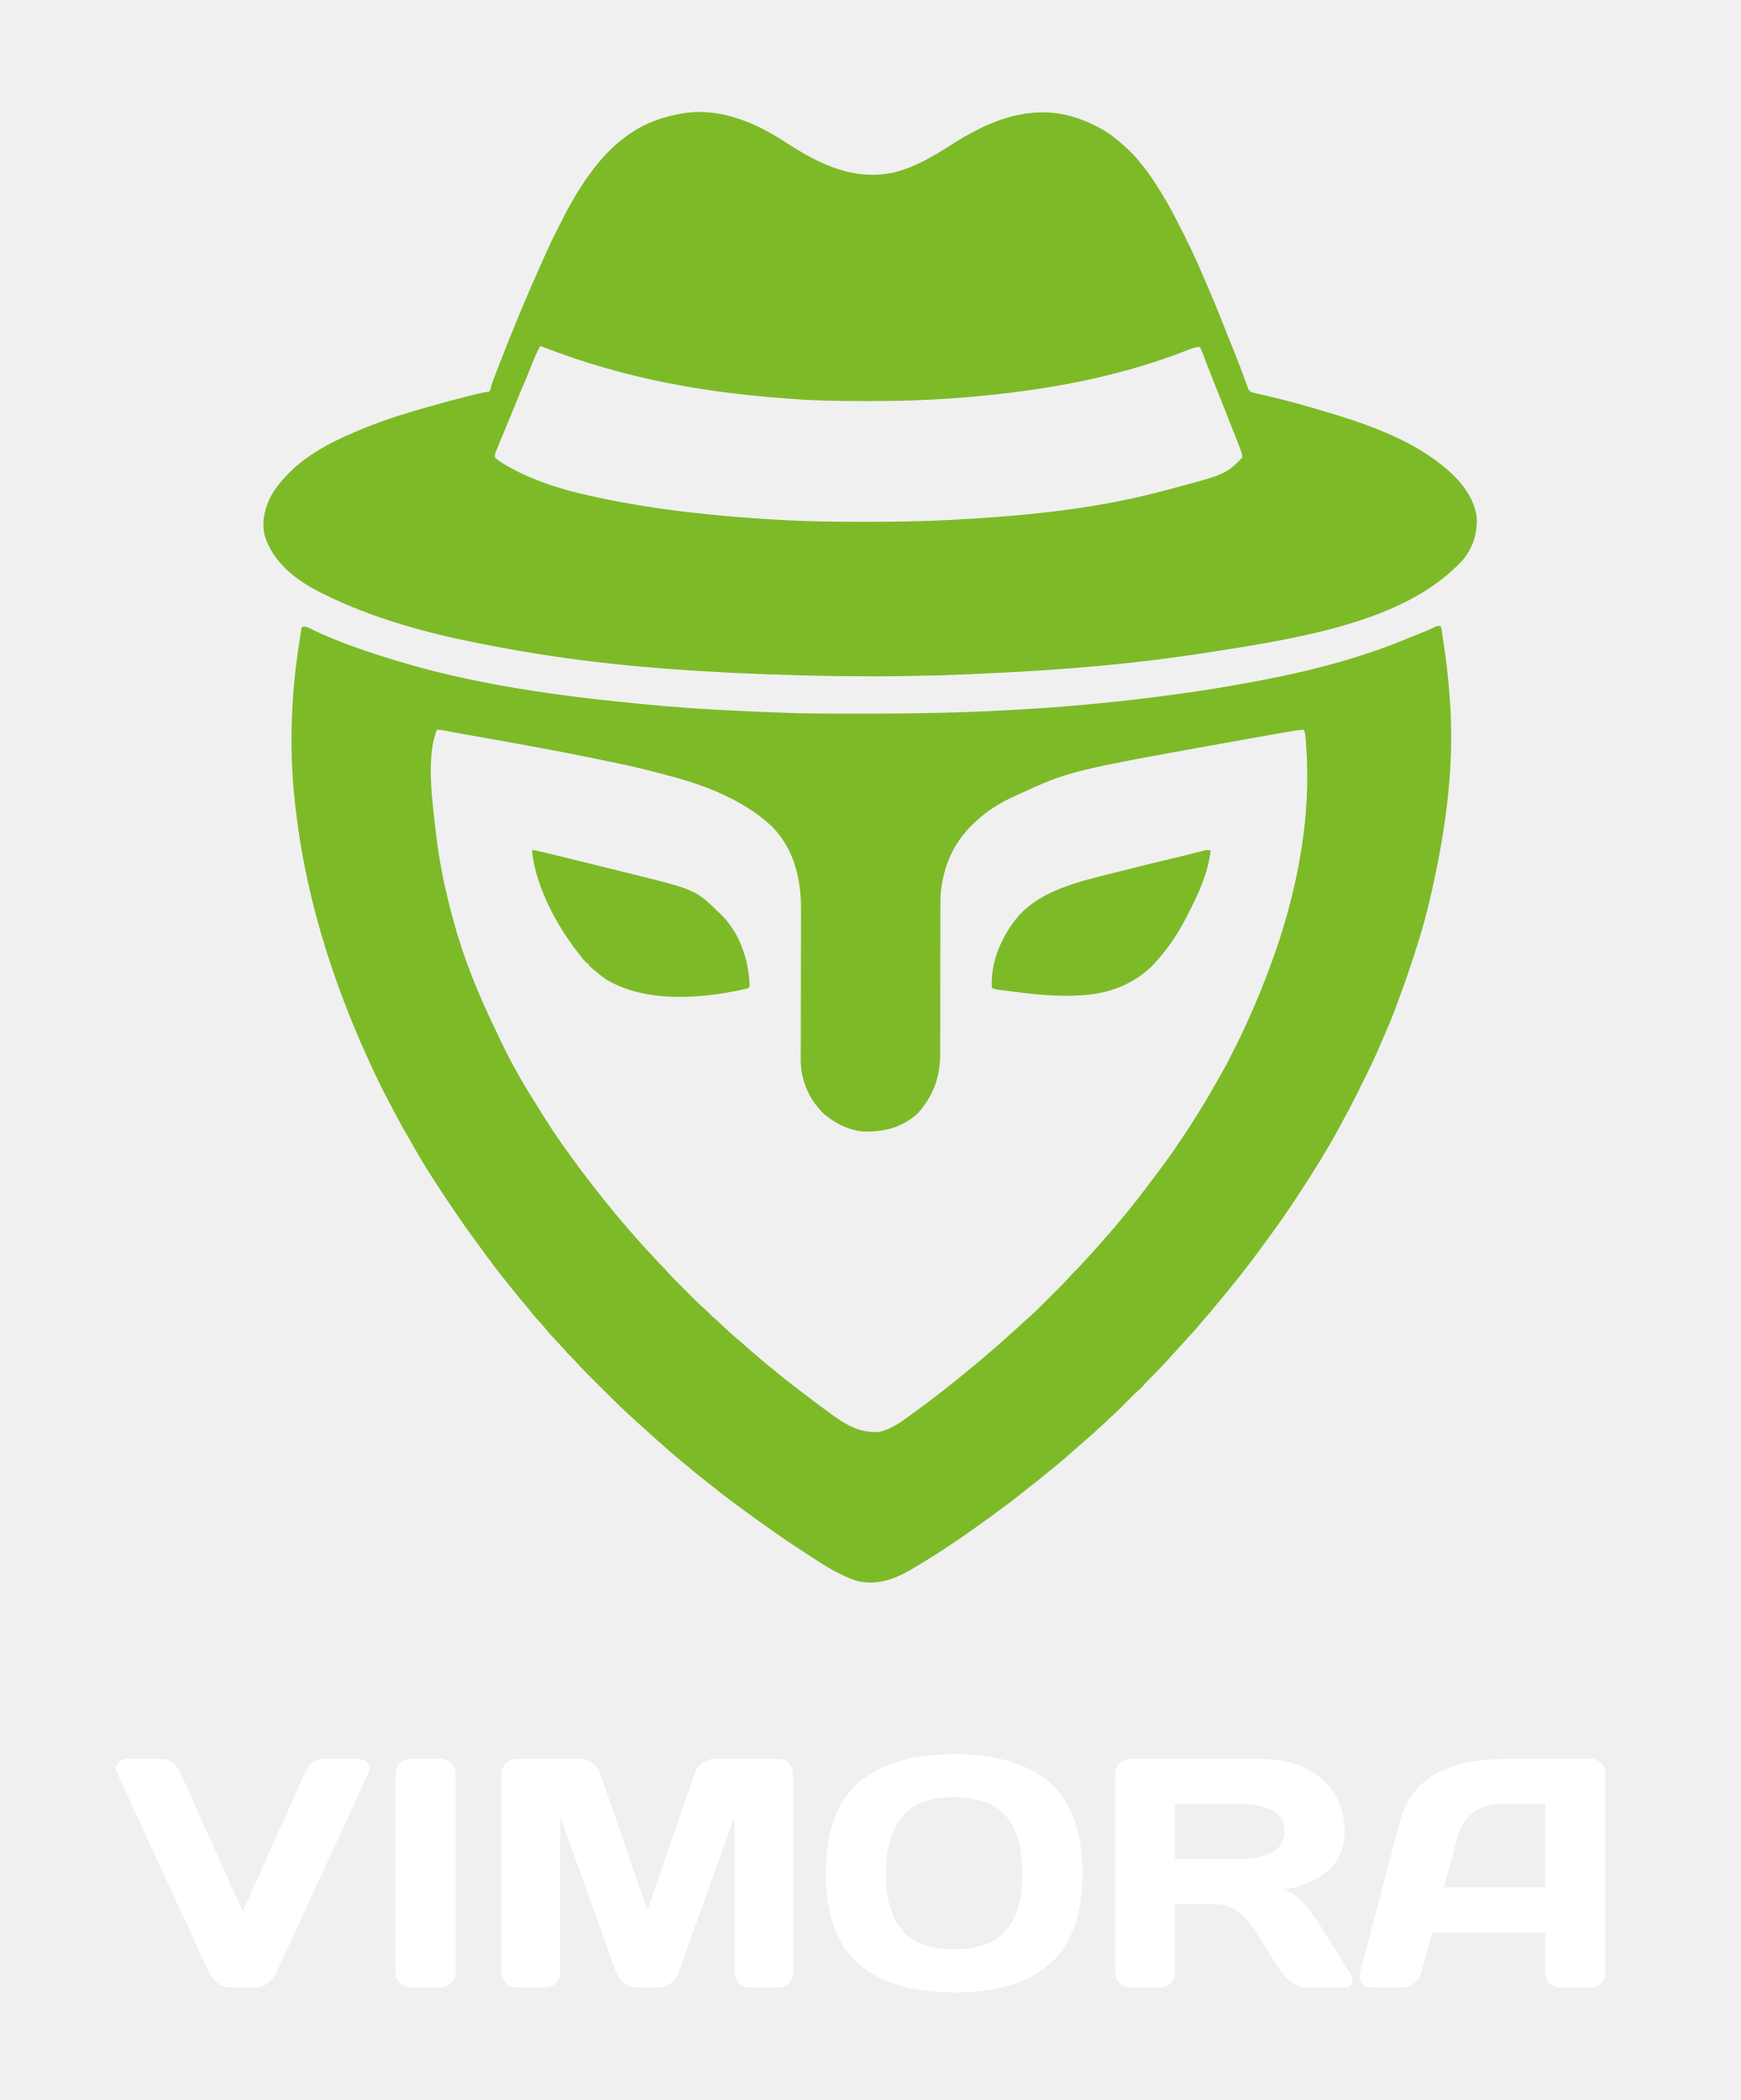
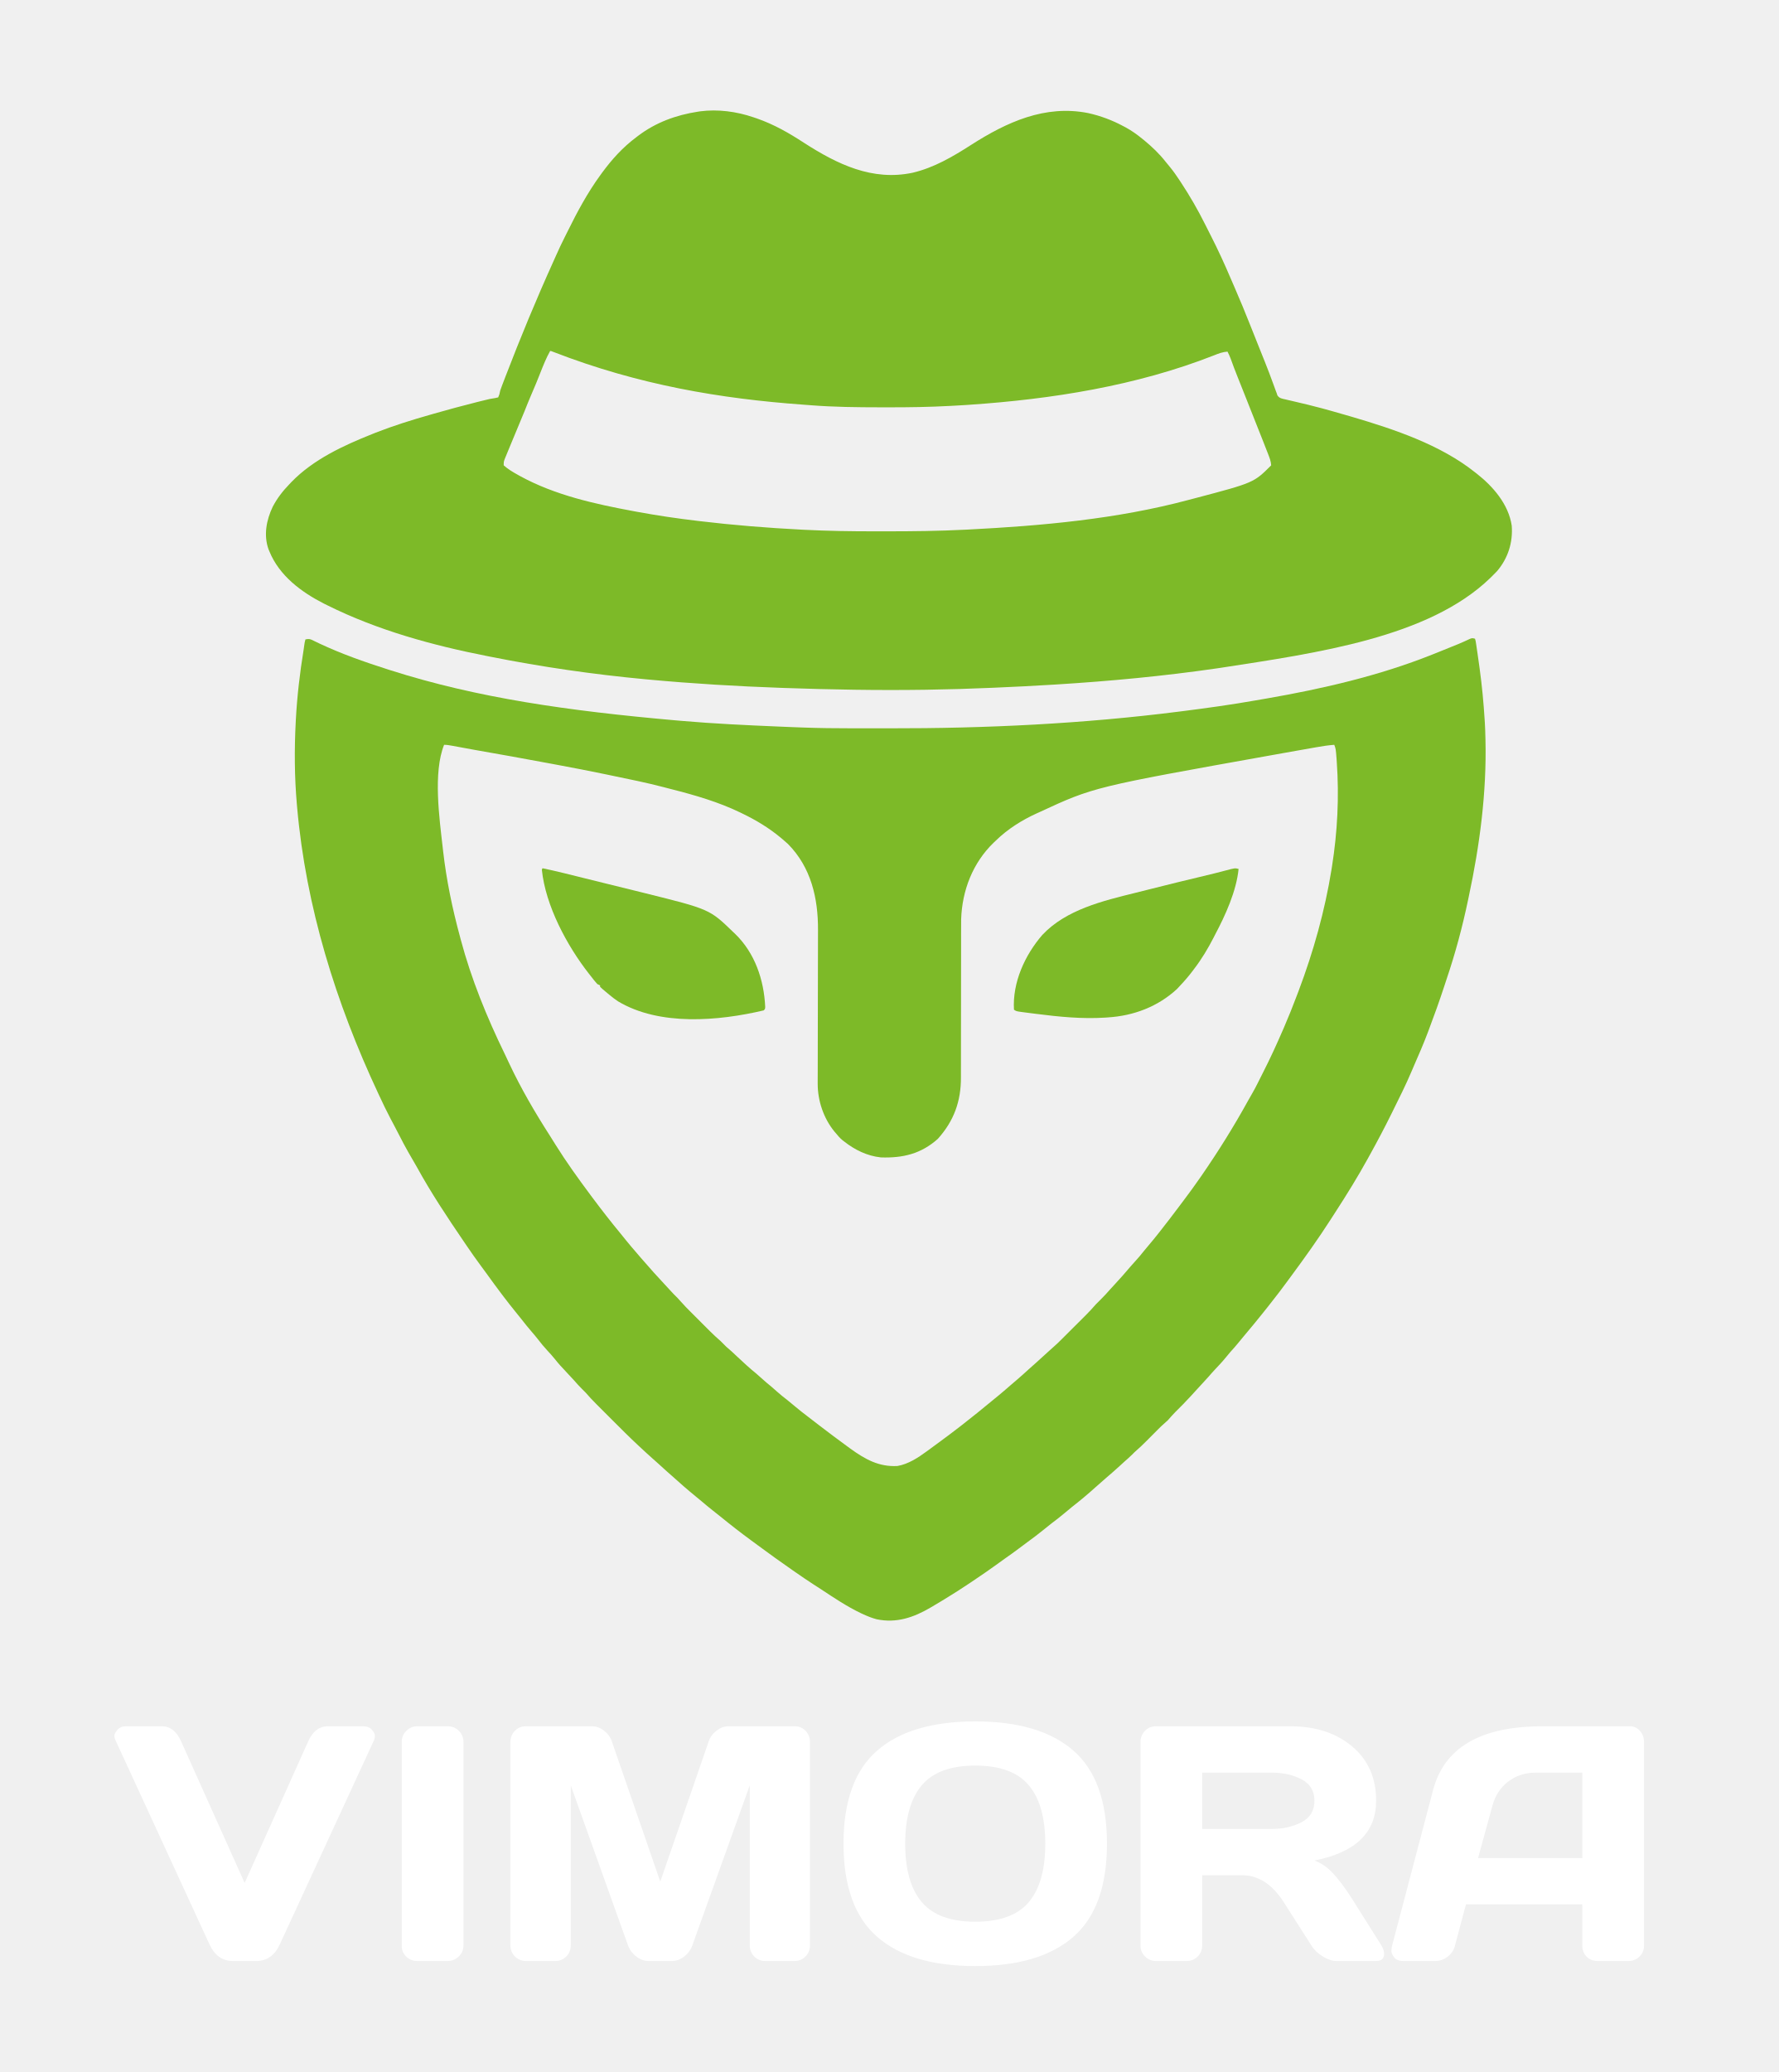
- <svg xmlns="http://www.w3.org/2000/svg" viewBox="-35.101 4.399 2578.2 3109.89">
+ <svg xmlns="http://www.w3.org/2000/svg" viewBox="-28.57 10.93 2565.14 2987.98">
  <g fill="#7DBA28" fill-rule="evenodd">
    <path transform="translate(1058 180)" d="M0 0 C1.72 0.58 3.45 1.15 5.23 1.75 C29.57 10.21 51.6 22.78 73.11 36.85 C121.1 67.72 171.63 92.42 230 80 C260.8 72.67 287.6 56.92 314 40 C365.32 7.16 420.67 -18.38 483.04 -6 C501.09 -1.98 517.72 4.25 534 13 C535.2 13.64 536.41 14.28 537.65 14.93 C546.07 19.56 553.56 24.93 561 31 C561.53 31.43 561.53 31.43 564.21 33.59 C575.37 42.79 585.84 52.8 594.78 64.2 C596.89 66.86 599.05 69.45 601.23 72.05 C606.06 77.96 610.36 84.14 614.56 90.5 C615.33 91.66 616.1 92.82 616.89 94.01 C629.68 113.46 641.32 133.56 651.69 154.39 C654.47 159.96 657.28 165.52 660.12 171.07 C670.41 191.26 679.8 211.72 688.67 232.58 C690.41 236.63 692.17 240.68 693.94 244.73 C702.02 263.18 709.63 281.78 717.06 300.5 C718.15 303.24 719.25 305.98 720.34 308.72 C722.49 314.13 724.64 319.54 726.79 324.95 C730.55 334.38 734.32 343.8 738.1 353.22 C742.18 363.41 746.06 373.65 749.8 383.96 C750.43 385.67 751.05 387.37 751.69 389.12 C751.97 389.9 751.97 389.9 753.39 393.82 C753.92 395.2 754.45 396.58 755 398 C755.32 399.02 755.65 400.03 755.98 401.08 C759.09 405.58 762.64 405.74 767.88 406.96 C768.87 407.2 769.86 407.44 770.88 407.69 C774.1 408.46 777.33 409.2 780.56 409.94 C782.78 410.46 785 410.99 787.21 411.53 C791.55 412.57 795.89 413.6 800.23 414.62 C806.93 416.22 813.6 417.93 820.25 419.75 C821.24 420.02 822.23 420.29 823.24 420.57 C826.16 421.37 829.08 422.18 832 423 C832.53 423.15 832.53 423.15 835.19 423.89 C843.48 426.2 851.74 428.58 860 431 C861.39 431.41 862.78 431.81 864.21 432.23 C924.71 450.07 991.01 472.19 1041 512 C1041.77 512.6 1042.55 513.2 1043.34 513.82 C1067.16 532.48 1089.37 558.07 1094 589 C1095.86 613.16 1088.64 635.95 1072.84 654.54 C1070.49 657.05 1068.08 659.47 1065.62 661.88 C1064.74 662.74 1063.85 663.61 1062.94 664.51 C974.1 750.39 813.53 772.5 674 794 C672.18 794.27 670.36 794.54 668.48 794.81 C591.75 805.94 514.37 813.21 437 818 C435.93 818.07 434.86 818.13 433.76 818.2 C405.27 819.99 376.77 821.38 348.25 822.62 C346.83 822.69 345.41 822.75 343.94 822.81 C312.91 824.17 281.87 825.1 250.81 825.56 C249.43 825.58 248.05 825.6 246.63 825.63 C179.06 826.63 111.54 825.39 44 823 C42.58 822.95 41.17 822.9 39.71 822.85 C-23.62 820.6 -86.9 816.84 -150 811 C-151.9 810.83 -153.8 810.65 -155.75 810.47 C-230.65 803.47 -305.24 792.7 -379 778 C-380.67 777.67 -382.33 777.35 -384.05 777.01 C-462.8 761.54 -541.94 739.82 -614 704 C-615.67 703.18 -617.34 702.36 -619.06 701.51 C-652.02 684.77 -683.73 661.12 -698 626 C-698.44 624.96 -698.87 623.92 -699.32 622.85 C-706.53 602.43 -702.22 580.73 -693.25 561.81 C-686.75 549.38 -678.73 539.05 -669 529 C-668.05 528 -667.1 527 -666.12 525.97 C-634.73 493.57 -591.3 473.46 -550 457 C-548.27 456.3 -546.53 455.61 -544.75 454.89 C-519.03 444.81 -492.56 436.55 -466 429 C-465.24 428.78 -465.24 428.78 -461.37 427.67 C-440.66 421.75 -419.89 416.1 -399 410.88 C-397.16 410.41 -395.32 409.95 -393.43 409.48 C-379.31 405.98 -379.31 405.98 -372.36 404.95 C-370.92 404.64 -369.48 404.32 -368 404 C-366.19 399.88 -366.19 399.88 -365 394 C-364.15 391.54 -363.26 389.1 -362.33 386.68 C-361.79 385.26 -361.25 383.85 -360.69 382.39 C-360.13 380.94 -359.58 379.49 -359 378 C-358.48 376.65 -357.97 375.31 -357.44 373.92 C-335.98 318.06 -313.1 262.68 -288.43 208.16 C-287.1 205.22 -285.78 202.27 -284.47 199.32 C-280.53 190.48 -276.47 181.73 -272.08 173.1 C-270.6 170.19 -269.14 167.27 -267.7 164.34 C-254.04 136.66 -239.19 108.99 -221 84 C-220.04 82.67 -219.07 81.34 -218.08 79.97 C-203.87 60.68 -188.27 43.35 -169 29 C-168.1 28.31 -167.2 27.61 -166.27 26.89 C-140.67 7.52 -111.51 -3.15 -80 -8 C-78.88 -8.18 -77.77 -8.35 -76.62 -8.53 C-51.06 -11.85 -24.26 -8.28 0 0 Z M-293 337 C-298.77 347.23 -303.05 358.17 -307.38 369.06 C-308.7 372.35 -310.02 375.65 -311.34 378.94 C-311.97 380.5 -312.6 382.07 -313.25 383.69 C-316.07 390.63 -319.04 397.5 -322.02 404.37 C-324.82 410.91 -327.43 417.52 -330.05 424.14 C-332.53 430.33 -335.13 436.48 -337.73 442.62 C-342.07 452.91 -346.33 463.22 -350.57 473.53 C-351.48 475.75 -352.4 477.96 -353.32 480.17 C-354.47 482.94 -355.61 485.72 -356.75 488.5 C-357.38 490.04 -358.02 491.57 -358.67 493.16 C-360 497 -360 497 -360 502 C-353.73 507.62 -346.72 511.74 -339.38 515.81 C-338.28 516.42 -337.19 517.03 -336.06 517.65 C-285.97 545.01 -228.62 557.67 -173 568 C-171.19 568.34 -169.38 568.68 -167.51 569.02 C-138.78 574.32 -110 578.56 -81 582 C-79.96 582.12 -78.93 582.25 -77.86 582.38 C-28.64 588.27 20.74 592.21 70.25 594.75 C71.39 594.81 72.54 594.87 73.71 594.93 C107.73 596.66 141.74 597.17 175.8 597.13 C180.83 597.12 185.87 597.13 190.9 597.13 C229.43 597.17 267.96 596.73 306.44 594.75 C307.68 594.69 308.92 594.63 310.2 594.56 C416.15 589.18 524.8 579.43 627.57 551.92 C630.81 551.05 634.06 550.21 637.32 549.37 C721.93 527.07 721.93 527.07 747 502 C746.69 496.07 744.65 490.99 742.5 485.5 C742.32 485.04 742.32 485.04 741.42 482.72 C740.66 480.78 739.9 478.84 739.14 476.91 C738.05 474.13 736.97 471.35 735.89 468.57 C731.25 456.62 726.5 444.72 721.73 432.83 C717.35 421.9 713.03 410.95 708.73 400 C705.4 391.53 702.03 383.07 698.62 374.62 C695.06 365.77 691.69 356.86 688.47 347.86 C687.17 344.44 685.71 341.24 684 338 C677.02 338.49 671.11 340.7 664.69 343.31 C552.64 387.36 430.62 406.58 311 414.69 C309.42 414.79 307.85 414.9 306.22 415.01 C301.7 415.3 297.17 415.56 292.63 415.81 C289.96 415.95 287.29 416.1 284.61 416.25 C254.51 417.91 224.48 418.37 194.33 418.32 C190.69 418.31 187.05 418.31 183.4 418.31 C149.63 418.27 115.96 417.94 82.28 415.26 C78.74 414.98 75.19 414.72 71.65 414.46 C-46.57 405.89 -165 386.24 -287.96 338.58 C-292 337 -292 337 -293 337 Z " />
    <path transform="translate(2099 932)" d="M0 0 C0.93 2.97 0.93 2.97 1.53 7 C1.76 8.51 1.99 10.01 2.23 11.56 C2.46 13.21 2.7 14.86 2.94 16.56 C3.19 18.27 3.44 19.97 3.7 21.73 C4.5 27.15 5.25 32.57 6 38 C6.23 39.68 6.47 41.35 6.71 43.08 C10.14 67.99 12.46 92.91 14 118 C14.07 119.14 14.14 120.28 14.22 121.46 C14.63 128.31 14.86 135.15 15 142 C15.03 143.21 15.07 144.42 15.1 145.66 C16.94 221.49 6.86 297.98 -9 372 C-9.33 373.56 -9.65 375.12 -9.99 376.72 C-18.03 415.19 -28.29 453.49 -40.9 490.73 C-42.12 494.36 -43.31 498.01 -44.5 501.66 C-51.46 522.98 -59.09 544.02 -67 565 C-67.21 565.57 -67.21 565.57 -68.29 568.43 C-74.17 584.02 -80.79 599.26 -87.48 614.52 C-88.8 617.53 -90.08 620.55 -91.35 623.58 C-99.74 643.44 -109.45 662.68 -119 682 C-119.32 682.64 -119.32 682.64 -120.92 685.89 C-130.79 705.86 -141.2 725.51 -152 745 C-152.85 746.54 -153.69 748.08 -154.57 749.66 C-169.12 776.03 -184.95 801.67 -201.35 826.92 C-203.73 830.58 -206.09 834.26 -208.44 837.94 C-226.1 865.4 -245.05 891.94 -264.45 918.2 C-266.85 921.44 -269.23 924.68 -271.61 927.93 C-278.57 937.43 -285.67 946.78 -293 956 C-294.79 958.29 -296.58 960.58 -298.38 962.88 C-304.49 970.66 -310.74 978.33 -317 986 C-317.8 986.99 -318.61 987.98 -319.44 989 C-324.32 995 -329.3 1000.91 -334.3 1006.8 C-336.78 1009.74 -339.21 1012.7 -341.62 1015.69 C-345.2 1020.09 -348.95 1024.3 -352.77 1028.49 C-355 1030.99 -357.1 1033.57 -359.19 1036.19 C-364.09 1042.26 -369.43 1047.89 -374.78 1053.56 C-378.28 1057.3 -381.64 1061.14 -385 1065 C-388.65 1069.02 -392.33 1073.01 -396 1077 C-397.81 1078.98 -399.63 1080.96 -401.44 1082.94 C-402.35 1083.93 -403.27 1084.93 -404.21 1085.95 C-406.06 1087.98 -407.92 1090.01 -409.76 1092.05 C-416.95 1099.93 -424.42 1107.47 -432.02 1114.96 C-435.85 1118.85 -439.41 1122.89 -443 1127 C-444.51 1128.43 -446.04 1129.84 -447.62 1131.19 C-450.91 1134.05 -453.95 1136.91 -457 1140 C-457.93 1140.94 -458.87 1141.88 -459.83 1142.84 C-460.84 1143.86 -461.85 1144.88 -462.89 1145.93 C-465.2 1148.24 -467.51 1150.56 -469.81 1152.88 C-470.96 1154.03 -472.11 1155.19 -473.3 1156.39 C-479.04 1162.14 -484.82 1167.72 -491 1173 C-492.15 1174.15 -493.31 1175.31 -494.5 1176.5 C-498.19 1180.19 -502.06 1183.57 -506 1187 C-508 1188.83 -510 1190.66 -512 1192.5 C-518.83 1198.78 -525.82 1204.85 -532.88 1210.88 C-537.91 1215.18 -542.88 1219.55 -547.79 1224 C-558.68 1233.86 -569.95 1243.23 -581.54 1252.26 C-584.87 1254.89 -588.1 1257.61 -591.31 1260.38 C-597.58 1265.73 -604.11 1270.71 -610.68 1275.68 C-614.82 1278.86 -618.85 1282.12 -622.88 1285.44 C-630.18 1291.42 -637.71 1297.03 -645.34 1302.59 C-649.63 1305.73 -653.88 1308.92 -658.12 1312.12 C-664.8 1317.15 -671.59 1321.99 -678.44 1326.78 C-682.73 1329.81 -686.97 1332.88 -691.21 1335.97 C-700.54 1342.72 -710.02 1349.23 -719.58 1355.66 C-722.3 1357.49 -725.03 1359.34 -727.75 1361.18 C-739.98 1369.44 -752.4 1377.32 -765 1385 C-766.36 1385.83 -767.72 1386.66 -769.13 1387.52 C-772.74 1389.71 -776.36 1391.86 -780 1394 C-781.67 1394.99 -783.34 1395.99 -785.06 1397.01 C-809.58 1411.43 -834.42 1420 -863.03 1414.04 C-869.65 1412.31 -875.79 1409.83 -882 1407 C-883.19 1406.46 -884.39 1405.92 -885.62 1405.36 C-905.87 1395.67 -924.71 1383.06 -943.41 1370.7 C-947.23 1368.19 -951.09 1365.72 -954.94 1363.25 C-963.07 1357.99 -971.05 1352.53 -979 1347 C-980.83 1345.74 -982.66 1344.47 -984.48 1343.21 C-1001.26 1331.59 -1017.8 1319.66 -1034.21 1307.54 C-1037.4 1305.18 -1040.59 1302.84 -1043.79 1300.5 C-1058.91 1289.42 -1073.68 1277.95 -1088.19 1266.09 C-1091.83 1263.14 -1095.5 1260.25 -1099.19 1257.38 C-1104.88 1252.92 -1110.42 1248.31 -1115.92 1243.61 C-1118.73 1241.23 -1121.57 1238.89 -1124.44 1236.56 C-1136.44 1226.79 -1148.08 1216.55 -1159.57 1206.18 C-1161.66 1204.31 -1163.76 1202.46 -1165.88 1200.62 C-1170.35 1196.69 -1174.74 1192.66 -1179.13 1188.62 C-1181.37 1186.57 -1183.65 1184.56 -1185.94 1182.56 C-1191.73 1177.48 -1197.36 1172.24 -1203 1167 C-1204.12 1165.96 -1205.25 1164.93 -1206.4 1163.86 C-1219.52 1151.66 -1232.17 1138.99 -1244.82 1126.31 C-1248.65 1122.48 -1252.48 1118.65 -1256.31 1114.83 C-1258.76 1112.38 -1261.21 1109.92 -1263.66 1107.47 C-1264.8 1106.34 -1265.94 1105.2 -1267.1 1104.03 C-1272.61 1098.51 -1277.93 1092.93 -1283 1087 C-1284.65 1085.31 -1286.31 1083.64 -1288 1082 C-1292.21 1077.83 -1296.11 1073.48 -1300 1069 C-1302.28 1066.54 -1304.58 1064.08 -1306.88 1061.62 C-1320.96 1046.57 -1320.96 1046.57 -1327.31 1038.69 C-1330.68 1034.52 -1334.21 1030.59 -1337.88 1026.69 C-1343 1021.2 -1347.64 1015.48 -1352.22 1009.54 C-1355.05 1005.93 -1358 1002.46 -1361 999 C-1365.9 993.34 -1370.56 987.54 -1375.15 981.64 C-1378.24 977.7 -1381.39 973.81 -1384.56 969.94 C-1390.17 963.05 -1395.64 956.08 -1401 949 C-1402.15 947.48 -1403.31 945.95 -1404.5 944.38 C-1411.69 934.83 -1418.77 925.21 -1425.75 915.5 C-1428.58 911.58 -1431.45 907.68 -1434.33 903.8 C-1441.1 894.67 -1447.62 885.41 -1454 876 C-1455.39 873.96 -1456.79 871.91 -1458.18 869.87 C-1482.16 834.68 -1505.84 799.13 -1526.33 761.77 C-1528.23 758.38 -1530.15 755.03 -1532.14 751.7 C-1541.49 735.98 -1549.89 719.86 -1558.18 703.56 C-1560.36 699.3 -1562.61 695.08 -1564.88 690.88 C-1570.26 680.75 -1575.13 670.38 -1580 660 C-1580.71 658.49 -1581.42 656.97 -1582.15 655.41 C-1643.17 525.18 -1686.32 386.68 -1699 243 C-1699.11 241.74 -1699.23 240.47 -1699.34 239.17 C-1702.83 199.6 -1703.09 159.65 -1701 120 C-1700.94 118.85 -1700.88 117.71 -1700.82 116.53 C-1699.01 82.82 -1695.06 49.35 -1689.64 16.04 C-1689.24 13.52 -1688.87 10.99 -1688.55 8.45 C-1688.13 5.42 -1688.13 5.42 -1687 1 C-1681.34 -0.13 -1680.32 0.4 -1675.33 2.84 C-1673.99 3.48 -1672.64 4.13 -1671.25 4.79 C-1669.79 5.5 -1668.32 6.21 -1666.81 6.94 C-1635.18 21.8 -1602.26 33.37 -1569 44 C-1567.71 44.41 -1566.43 44.83 -1565.1 45.25 C-1439.3 85.51 -1307.27 104.09 -1153.73 117.68 C-1150.49 117.96 -1147.25 118.24 -1144.01 118.52 C-1097.51 122.55 -1050.81 124.73 -1004.19 126.69 C-1002.74 126.75 -1001.3 126.81 -999.82 126.87 C-995.62 127.05 -991.43 127.22 -987.23 127.39 C-986.06 127.43 -984.89 127.48 -983.69 127.53 C-979.46 127.7 -975.23 127.85 -971 128 C-969.93 128.04 -968.87 128.08 -967.77 128.12 C-945.65 128.94 -923.55 129.16 -901.41 129.17 C-897.85 129.17 -894.28 129.17 -890.71 129.18 C-883.27 129.18 -875.82 129.19 -868.38 129.19 C-860.89 129.19 -853.41 129.19 -845.92 129.21 C-705.73 129.46 -565.13 122.71 -426 105 C-424.57 104.82 -423.15 104.64 -421.68 104.45 C-386.49 99.99 -351.39 95.13 -316.46 88.96 C-311.09 88.02 -305.72 87.1 -300.35 86.18 C-219.84 72.21 -137.99 53.32 -62 23 C-61.2 22.68 -61.2 22.68 -57.17 21.08 C-21.01 6.6 -21.01 6.6 -7.17 0.14 C-4 -1 -4 -1 0 0 Z M-1487 153 C-1503.06 193.14 -1493.77 258.87 -1489 301 C-1488.81 302.74 -1488.61 304.49 -1488.41 306.29 C-1483.62 348.26 -1475.06 389.26 -1464 430 C-1463.67 431.23 -1463.34 432.47 -1463.01 433.74 C-1447.85 490.64 -1425.37 545.79 -1399.6 598.64 C-1397.31 603.37 -1395.08 608.11 -1392.88 612.88 C-1376.01 648.78 -1355.69 683.55 -1334.26 716.91 C-1331.51 721.18 -1328.84 725.49 -1326.19 729.81 C-1310.7 754.65 -1293.48 778.54 -1276 802 C-1275.6 802.54 -1275.6 802.54 -1273.58 805.26 C-1260.19 823.19 -1246.48 840.85 -1232.21 858.1 C-1229.74 861.11 -1227.29 864.13 -1224.88 867.19 C-1219.77 873.61 -1214.36 879.78 -1209 886 C-1206.94 888.42 -1204.87 890.83 -1202.81 893.25 C-1198.68 898.07 -1194.5 902.83 -1190.23 907.52 C-1188.36 909.6 -1186.53 911.69 -1184.7 913.8 C-1181.09 917.9 -1177.38 921.9 -1173.62 925.88 C-1169.41 930.35 -1165.21 934.84 -1161.12 939.44 C-1157.67 943.31 -1154.06 946.99 -1150.34 950.6 C-1148.49 952.5 -1146.72 954.49 -1144.99 956.5 C-1140.47 961.68 -1135.62 966.52 -1130.75 971.38 C-1129.78 972.35 -1128.81 973.32 -1127.81 974.32 C-1125.77 976.36 -1123.73 978.4 -1121.69 980.45 C-1118.57 983.55 -1115.46 986.67 -1112.36 989.78 C-1110.36 991.77 -1108.37 993.76 -1106.38 995.75 C-1105.92 996.22 -1105.92 996.22 -1103.59 998.55 C-1098.55 1003.57 -1093.39 1008.35 -1088 1013 C-1085.33 1015.67 -1082.67 1018.33 -1080 1021 C-1077.33 1023.33 -1074.67 1025.67 -1072 1028 C-1069.39 1030.43 -1066.78 1032.86 -1064.19 1035.31 C-1055.24 1043.72 -1046.31 1052.01 -1036.75 1059.72 C-1033.92 1062.07 -1031.21 1064.51 -1028.5 1067 C-1024.03 1071.12 -1019.4 1074.98 -1014.67 1078.79 C-1012.1 1080.92 -1009.64 1083.12 -1007.19 1085.38 C-1002.2 1089.92 -996.91 1094.04 -991.58 1098.18 C-988.13 1100.9 -984.78 1103.7 -981.44 1106.56 C-975.13 1111.94 -968.61 1116.99 -962 1122 C-959.83 1123.67 -957.67 1125.33 -955.5 1127 C-954.43 1127.82 -953.36 1128.65 -952.25 1129.5 C-950.07 1131.17 -947.89 1132.85 -945.71 1134.54 C-932.29 1144.89 -918.68 1154.98 -905 1165 C-903.72 1165.94 -902.44 1166.87 -901.12 1167.84 C-879.97 1183.16 -859.85 1194.56 -833 1193 C-817.51 1190.29 -803.45 1181.18 -791 1172 C-790.43 1171.58 -790.43 1171.58 -787.53 1169.48 C-783.67 1166.67 -779.84 1163.83 -776 1161 C-774.44 1159.86 -772.89 1158.72 -771.28 1157.54 C-762.1 1150.8 -752.99 1143.99 -744 1137 C-742.6 1135.92 -741.21 1134.84 -739.77 1133.73 C-725.25 1122.5 -711.05 1110.89 -696.89 1099.21 C-693.73 1096.6 -690.56 1094.02 -687.38 1091.44 C-681.76 1086.85 -676.3 1082.09 -670.84 1077.33 C-667.18 1074.16 -663.5 1071.01 -659.81 1067.88 C-654.32 1063.18 -648.97 1058.36 -643.67 1053.46 C-640.17 1050.24 -636.59 1047.12 -633 1044 C-626.58 1038.28 -620.23 1032.47 -613.9 1026.64 C-611.31 1024.28 -608.69 1021.95 -606.06 1019.62 C-602.92 1016.82 -599.96 1013.99 -597 1011 C-595.53 1009.54 -594.06 1008.07 -592.6 1006.61 C-587.94 1001.97 -583.29 997.33 -578.64 992.69 C-576.63 990.69 -574.63 988.7 -572.62 986.7 C-569.72 983.81 -566.82 980.91 -563.91 978.01 C-563.03 977.13 -562.14 976.24 -561.22 975.33 C-556.27 970.38 -551.57 965.31 -547 960 C-544.69 957.65 -542.35 955.31 -540 953 C-535.12 948.15 -530.48 943.23 -526 938 C-524.05 935.87 -522.09 933.74 -520.12 931.62 C-512.13 922.99 -504.34 914.25 -496.77 905.23 C-494.17 902.2 -491.52 899.25 -488.81 896.31 C-485.06 892.23 -481.55 888.02 -478.13 883.66 C-475.65 880.56 -473.08 877.53 -470.5 874.5 C-465.89 869.08 -461.4 863.59 -457 858 C-456.15 856.92 -455.29 855.84 -454.41 854.73 C-445.21 843.05 -436.17 831.27 -427.27 819.37 C-424.96 816.28 -422.65 813.21 -420.32 810.13 C-412.34 799.56 -404.55 788.88 -397 778 C-396.06 776.65 -395.13 775.3 -394.16 773.91 C-370.05 738.99 -347.68 703.13 -327.2 665.96 C-325.13 662.24 -323.01 658.56 -320.88 654.88 C-318.16 650.15 -315.64 645.37 -313.23 640.49 C-310.6 635.22 -307.96 629.95 -305.28 624.7 C-295.14 604.77 -285.88 584.52 -277 564 C-276.74 563.39 -276.74 563.39 -275.39 560.3 C-268.9 545.31 -262.84 530.17 -257.08 514.87 C-256.14 512.38 -255.19 509.9 -254.24 507.41 C-233.04 451.23 -216.53 392.32 -207 333 C-206.76 331.52 -206.52 330.05 -206.28 328.52 C-198.38 278.57 -195.79 228.1 -199.38 177.62 C-199.5 175.84 -199.63 174.06 -199.76 172.23 C-200.81 158.74 -200.81 158.74 -203 153 C-211.63 153.65 -220.04 154.93 -228.55 156.45 C-229.97 156.7 -231.39 156.95 -232.85 157.2 C-237.52 158.03 -242.2 158.86 -246.88 159.69 C-250.18 160.27 -253.49 160.86 -256.8 161.44 C-267.2 163.29 -277.6 165.14 -288 167 C-289.65 167.3 -291.31 167.59 -293.01 167.9 C-549.89 213.83 -549.89 213.83 -628 250 C-628.71 250.32 -628.71 250.32 -632.29 251.93 C-653.75 261.71 -674.05 274.48 -691 291 C-692.1 292.03 -693.19 293.07 -694.32 294.13 C-724.4 323.17 -739.81 363.04 -741.18 404.57 C-741.28 411.06 -741.27 417.56 -741.26 424.05 C-741.26 426.54 -741.26 429.02 -741.27 431.51 C-741.27 436.83 -741.28 442.15 -741.27 447.47 C-741.27 455.9 -741.29 464.33 -741.3 472.76 C-741.35 496.71 -741.37 520.67 -741.38 544.63 C-741.38 557.88 -741.4 571.14 -741.44 584.39 C-741.46 592.76 -741.46 601.12 -741.45 609.49 C-741.45 614.7 -741.46 619.92 -741.48 625.14 C-741.48 627.55 -741.48 629.95 -741.47 632.35 C-741.35 667.16 -751.57 695.34 -774.81 721.25 C-798.93 742.85 -825.42 749.11 -857 748 C-876.68 745.91 -894.65 737.14 -910 725 C-910.88 724.32 -911.75 723.64 -912.65 722.94 C-916.23 719.98 -919.03 716.57 -922 713 C-922.68 712.21 -923.36 711.43 -924.06 710.62 C-939.65 691.49 -948.16 666.18 -948.1 641.67 C-948.1 641.16 -948.1 641.16 -948.1 638.56 C-948.09 635.12 -948.08 631.69 -948.07 628.25 C-948.06 625.79 -948.06 623.32 -948.05 620.86 C-948.04 615.54 -948.03 610.23 -948.01 604.92 C-947.99 596.51 -947.98 588.09 -947.97 579.67 C-947.93 555.74 -947.89 531.81 -947.83 507.87 C-947.79 494.65 -947.77 481.43 -947.76 468.21 C-947.75 461.23 -947.74 454.24 -947.71 447.26 C-947.69 440.67 -947.68 434.09 -947.68 427.5 C-947.68 425.1 -947.67 422.7 -947.66 420.3 C-947.41 374.2 -957.67 329.71 -991 296 C-993.61 293.6 -996.28 291.27 -999 289 C-999.8 288.33 -1000.59 287.66 -1001.41 286.97 C-1018.39 272.85 -1037.13 261.55 -1057 252 C-1057.9 251.56 -1058.8 251.12 -1059.73 250.66 C-1091 235.51 -1125.2 225.59 -1158.79 217.07 C-1162.73 216.07 -1166.66 215.04 -1170.58 214 C-1194.67 207.71 -1219.07 202.77 -1243.44 197.74 C-1247.17 196.97 -1250.89 196.18 -1254.62 195.4 C-1277.39 190.64 -1300.24 186.29 -1323.12 182.01 C-1326.23 181.43 -1329.35 180.85 -1332.46 180.26 C-1369.51 173.32 -1406.62 166.66 -1443.75 160.17 C-1454.13 158.35 -1464.49 156.45 -1474.84 154.46 C-1478.95 153.68 -1482.8 153 -1487 153 Z " />
    <path transform="translate(754 1263)" d="M0 0 C9.92 2.07 19.78 4.35 29.62 6.75 C30.26 6.9 30.26 6.9 33.49 7.69 C42.33 9.84 51.15 12.04 59.97 14.25 C70.47 16.88 80.98 19.48 91.49 22.05 C109 26.34 126.5 30.66 144 35 C145.09 35.27 146.18 35.54 147.31 35.82 C240.98 59.09 240.98 59.09 275 92 C275.87 92.81 276.73 93.63 277.62 94.47 C306.24 122.01 319.45 160.99 321.18 199.97 C321 203 321 203 319 205 C253.72 220.35 168.91 227.81 109 192 C104.79 189.22 100.88 186.23 97 183 C96.37 182.48 96.37 182.48 93.16 179.84 C85.94 173.79 85.94 173.79 83 171 C83 170.34 83 169.68 83 169 C82.34 168.67 82.34 168.67 79 167 C75.74 163.56 72.92 159.74 70 156 C68.99 154.73 67.98 153.47 66.95 152.16 C35.32 111.78 4.25 54.03 -1 2 C-0.67 1.34 -0.34 0.68 0 0 Z " />
    <path transform="translate(1758 1264)" d="M0 0 C-3.17 32.02 -19 66.75 -34 95 C-34.67 96.32 -35.34 97.64 -36.03 99 C-44.1 114.69 -53.23 130 -64 144 C-64.77 145.03 -65.53 146.06 -66.32 147.12 C-72.12 154.84 -78.35 162 -85 169 C-86.22 170.32 -87.43 171.64 -88.69 173 C-116.25 198.57 -151.33 211.82 -188.56 214.12 C-189.18 214.17 -189.18 214.17 -192.33 214.39 C-225.62 216.54 -259 213.24 -292 209 C-292.71 208.91 -292.71 208.91 -296.3 208.46 C-300.37 207.94 -304.43 207.41 -308.5 206.88 C-309.11 206.8 -309.11 206.8 -312.21 206.4 C-320.65 205.24 -320.65 205.24 -324 203 C-326.3 163.66 -308.28 124.31 -283.12 95.19 C-248.81 58.63 -195.58 46.02 -148.72 34.42 C-141.82 32.71 -134.93 30.97 -128.04 29.23 C-102.28 22.75 -76.51 16.34 -50.66 10.25 C-39.73 7.68 -28.84 4.96 -17.98 2.07 C-5.26 -1.32 -5.26 -1.32 0 0 Z " />
  </g>
-   <path fill="#FFFFFF" transform="translate(131.5 2947.69) scale(0.483364)" d="M13.2 -659.2Q10.3 -665.0 10.3 -672.1Q10.3 -679.2 19.3 -689.7Q28.3 -700.2 44.9 -700.2L151.9 -700.2Q189.9 -700.2 210.0 -653.8L398.9 -232.9L587.9 -653.8Q607.9 -699.7 646.0 -700.2L752.9 -700.2Q770.0 -700.2 778.8 -689.7Q787.6 -679.2 787.6 -672.1Q787.6 -665.0 785.2 -659.2L503.9 -49.8Q481.0 -0.0 434.1 -0.0L363.8 -0.0Q316.9 -0.0 293.9 -49.8L13.2 -659.2ZM867.7 -44.9L867.7 -653.8Q867.7 -672.9 881.3 -686.5Q895.0 -700.2 914.1 -700.2L1004.9 -700.2Q1024.9 -700.2 1038.3 -686.5Q1051.8 -672.9 1051.8 -653.8L1051.8 -45.9Q1051.8 -26.9 1037.8 -13.4Q1023.9 -0.0 1004.9 -0.0L914.1 -0.0Q895.0 -0.0 881.3 -12.9Q867.7 -25.9 867.7 -44.9ZM1191.9 -46.9L1191.9 -652.8Q1191.9 -672.9 1205.1 -686.5Q1218.3 -700.2 1237.3 -700.2L1436.0 -700.2Q1455.1 -700.2 1472.2 -686.5Q1489.3 -672.9 1495.1 -653.8L1639.2 -236.8L1783.2 -653.8Q1789.1 -672.9 1806.2 -686.5Q1823.2 -700.2 1842.3 -700.2L2041.0 -700.2Q2060.1 -700.2 2073.0 -686.5Q2085.9 -672.9 2085.9 -652.8L2085.9 -46.9Q2085.9 -26.9 2072.5 -13.4Q2059.1 -0.0 2040.0 -0.0L1952.1 -0.0Q1933.1 -0.0 1919.7 -13.4Q1906.2 -26.9 1906.2 -46.9L1906.2 -523.9L1733.9 -43.9Q1727.1 -25.9 1710.0 -12.9Q1692.9 -0.0 1673.8 -0.0L1604.0 -0.0Q1585.0 -0.0 1568.1 -12.9Q1551.3 -25.9 1543.9 -43.9L1372.1 -523.9L1372.1 -46.9Q1372.1 -26.9 1358.6 -13.4Q1345.2 -0.0 1326.2 -0.0L1238.3 -0.0Q1219.2 -0.0 1205.6 -13.4Q1191.9 -26.9 1191.9 -46.9ZM2579.3 15.1Q2386.2 15.1 2286.1 -72.5Q2186.0 -160.2 2186.0 -350.1Q2186.0 -540.0 2286.1 -627.4Q2386.2 -714.8 2579.3 -714.8Q2772.5 -714.8 2872.3 -627.4Q2972.2 -540.0 2972.2 -350.1Q2972.2 -160.2 2872.3 -72.5Q2772.5 15.1 2579.3 15.1ZM2579.3 -583.0Q2469.2 -583.0 2419.7 -524.4Q2370.1 -465.8 2370.1 -349.9Q2370.1 -233.9 2419.7 -175.5Q2469.2 -117.2 2579.3 -117.2Q2689.5 -117.2 2738.8 -175.5Q2788.1 -233.9 2788.1 -349.9Q2788.1 -465.8 2738.8 -524.4Q2689.5 -583.0 2579.3 -583.0ZM3799.3 -21.0Q3799.3 -0.0 3774.4 -0.0L3657.2 -0.0Q3638.7 -0.0 3616.5 -13.4Q3594.2 -26.9 3582.5 -45.9L3499.5 -175.8Q3448.2 -255.9 3375.5 -255.9L3256.3 -255.9L3256.3 -45.9Q3256.3 -26.9 3242.9 -13.4Q3229.5 -0.0 3210.4 -0.0L3118.7 -0.0Q3099.6 -0.0 3085.9 -13.4Q3072.3 -26.9 3072.3 -45.9L3072.3 -653.8Q3072.3 -672.9 3085.4 -686.5Q3098.6 -700.2 3117.7 -700.2L3520.5 -700.2Q3632.3 -700.2 3703.9 -640.1Q3775.4 -580.1 3775.4 -478.0Q3775.4 -335.9 3591.3 -299.8Q3620.6 -289.1 3645.5 -262.9Q3670.4 -236.8 3702.6 -187.0L3791.5 -45.9Q3799.3 -32.2 3799.3 -21.0ZM3256.3 -394.0L3464.4 -394.0Q3514.6 -394.0 3553.0 -414.1Q3591.3 -434.1 3591.3 -478.0Q3591.3 -522.0 3553.0 -542.0Q3514.6 -562.0 3464.4 -562.0L3256.3 -562.0L3256.3 -394.0ZM3822.8 -44.9L3945.3 -509.8Q3995.1 -699.7 4269.5 -700.2L4532.7 -700.2Q4550.8 -700.2 4562.7 -686.5Q4574.7 -672.9 4574.7 -654.8L4574.7 -44.9Q4574.7 -25.9 4561.0 -12.9Q4547.4 -0.0 4528.3 -0.0L4436.5 -0.0Q4416.5 -0.0 4403.6 -12.9Q4390.6 -25.9 4390.6 -45.9L4390.6 -168.9L4043.5 -168.9L4010.7 -45.9Q4005.9 -25.9 3988.8 -12.9Q3971.7 -0.0 3952.6 -0.0L3856.4 -0.0Q3837.4 -0.0 3829.1 -11.0Q3820.8 -22.0 3821.0 -30.3Q3821.3 -38.6 3822.8 -44.9ZM4079.6 -307.1L4390.6 -307.1L4390.6 -562.0L4251.5 -562.0Q4204.6 -562.0 4169.7 -535.4Q4134.8 -508.8 4122.6 -463.9L4079.6 -307.1Z" />
+   <path fill="#FFFFFF" transform="translate(131.5 2838.84) scale(0.483364)" d="M13.2 -659.2Q10.3 -665.0 10.3 -672.1Q10.3 -679.2 19.3 -689.7Q28.3 -700.2 44.9 -700.2L151.9 -700.2Q189.9 -700.2 210.0 -653.8L398.9 -232.9L587.9 -653.8Q607.9 -699.7 646.0 -700.2L752.9 -700.2Q770.0 -700.2 778.8 -689.7Q787.6 -679.2 787.6 -672.1Q787.6 -665.0 785.2 -659.2L503.9 -49.8Q481.0 -0.0 434.1 -0.0L363.8 -0.0Q316.9 -0.0 293.9 -49.8L13.2 -659.2ZM867.7 -44.9L867.7 -653.8Q867.7 -672.9 881.3 -686.5Q895.0 -700.2 914.1 -700.2L1004.9 -700.2Q1024.9 -700.2 1038.3 -686.5Q1051.8 -672.9 1051.8 -653.8L1051.8 -45.9Q1051.8 -26.9 1037.8 -13.4Q1023.9 -0.0 1004.9 -0.0L914.1 -0.0Q895.0 -0.0 881.3 -12.9Q867.7 -25.9 867.7 -44.9ZM1191.9 -46.9L1191.9 -652.8Q1191.9 -672.9 1205.1 -686.5Q1218.3 -700.2 1237.3 -700.2L1436.0 -700.2Q1455.1 -700.2 1472.2 -686.5Q1489.3 -672.9 1495.1 -653.8L1639.2 -236.8L1783.2 -653.8Q1789.1 -672.9 1806.2 -686.5Q1823.2 -700.2 1842.3 -700.2L2041.0 -700.2Q2060.1 -700.2 2073.0 -686.5Q2085.9 -672.9 2085.9 -652.8L2085.9 -46.9Q2085.9 -26.9 2072.5 -13.4Q2059.1 -0.0 2040.0 -0.0L1952.1 -0.0Q1933.1 -0.0 1919.7 -13.4Q1906.2 -26.9 1906.2 -46.9L1906.2 -523.9L1733.9 -43.9Q1727.1 -25.9 1710.0 -12.9Q1692.9 -0.0 1673.8 -0.0L1604.0 -0.0Q1585.0 -0.0 1568.1 -12.9Q1551.3 -25.9 1543.9 -43.9L1372.1 -523.9L1372.1 -46.9Q1372.1 -26.9 1358.6 -13.4Q1345.2 -0.0 1326.2 -0.0L1238.3 -0.0Q1219.2 -0.0 1205.6 -13.4Q1191.9 -26.9 1191.9 -46.9ZM2579.3 15.1Q2386.2 15.1 2286.1 -72.5Q2186.0 -160.2 2186.0 -350.1Q2186.0 -540.0 2286.1 -627.4Q2386.2 -714.8 2579.3 -714.8Q2772.5 -714.8 2872.3 -627.4Q2972.2 -540.0 2972.2 -350.1Q2972.2 -160.2 2872.3 -72.5Q2772.5 15.1 2579.3 15.1ZM2579.3 -583.0Q2469.2 -583.0 2419.7 -524.4Q2370.1 -465.8 2370.1 -349.9Q2370.1 -233.9 2419.7 -175.5Q2469.2 -117.2 2579.3 -117.2Q2689.5 -117.2 2738.8 -175.5Q2788.1 -233.9 2788.1 -349.9Q2788.1 -465.8 2738.8 -524.4Q2689.5 -583.0 2579.3 -583.0ZM3799.3 -21.0Q3799.3 -0.0 3774.4 -0.0L3657.2 -0.0Q3638.7 -0.0 3616.5 -13.4Q3594.2 -26.9 3582.5 -45.9L3499.5 -175.8Q3448.2 -255.9 3375.5 -255.9L3256.3 -255.9L3256.3 -45.9Q3256.3 -26.9 3242.9 -13.4Q3229.5 -0.0 3210.4 -0.0L3118.7 -0.0Q3099.6 -0.0 3085.9 -13.4Q3072.3 -26.9 3072.3 -45.9L3072.3 -653.8Q3072.3 -672.9 3085.4 -686.5Q3098.6 -700.2 3117.7 -700.2L3520.5 -700.2Q3632.3 -700.2 3703.9 -640.1Q3775.4 -580.1 3775.4 -478.0Q3775.4 -335.9 3591.3 -299.8Q3620.6 -289.1 3645.5 -262.9Q3670.4 -236.8 3702.6 -187.0L3791.5 -45.9Q3799.3 -32.2 3799.3 -21.0ZM3256.3 -394.0L3464.4 -394.0Q3514.6 -394.0 3553.0 -414.1Q3591.3 -434.1 3591.3 -478.0Q3591.3 -522.0 3553.0 -542.0Q3514.6 -562.0 3464.4 -562.0L3256.3 -562.0L3256.3 -394.0ZM3822.8 -44.9L3945.3 -509.8Q3995.1 -699.7 4269.5 -700.2L4532.7 -700.2Q4550.8 -700.2 4562.7 -686.5Q4574.7 -672.9 4574.7 -654.8L4574.7 -44.9Q4574.7 -25.9 4561.0 -12.9Q4547.4 -0.0 4528.3 -0.0L4436.5 -0.0Q4416.5 -0.0 4403.6 -12.9Q4390.6 -25.9 4390.6 -45.9L4390.6 -168.9L4043.5 -168.9L4010.7 -45.9Q4005.9 -25.9 3988.8 -12.9Q3971.7 -0.0 3952.6 -0.0L3856.4 -0.0Q3837.4 -0.0 3829.1 -11.0Q3820.8 -22.0 3821.0 -30.3Q3821.3 -38.6 3822.8 -44.9ZM4079.6 -307.1L4390.6 -307.1L4390.6 -562.0L4251.5 -562.0Q4204.6 -562.0 4169.7 -535.4Q4134.8 -508.8 4122.6 -463.9L4079.6 -307.1Z" />
</svg>
